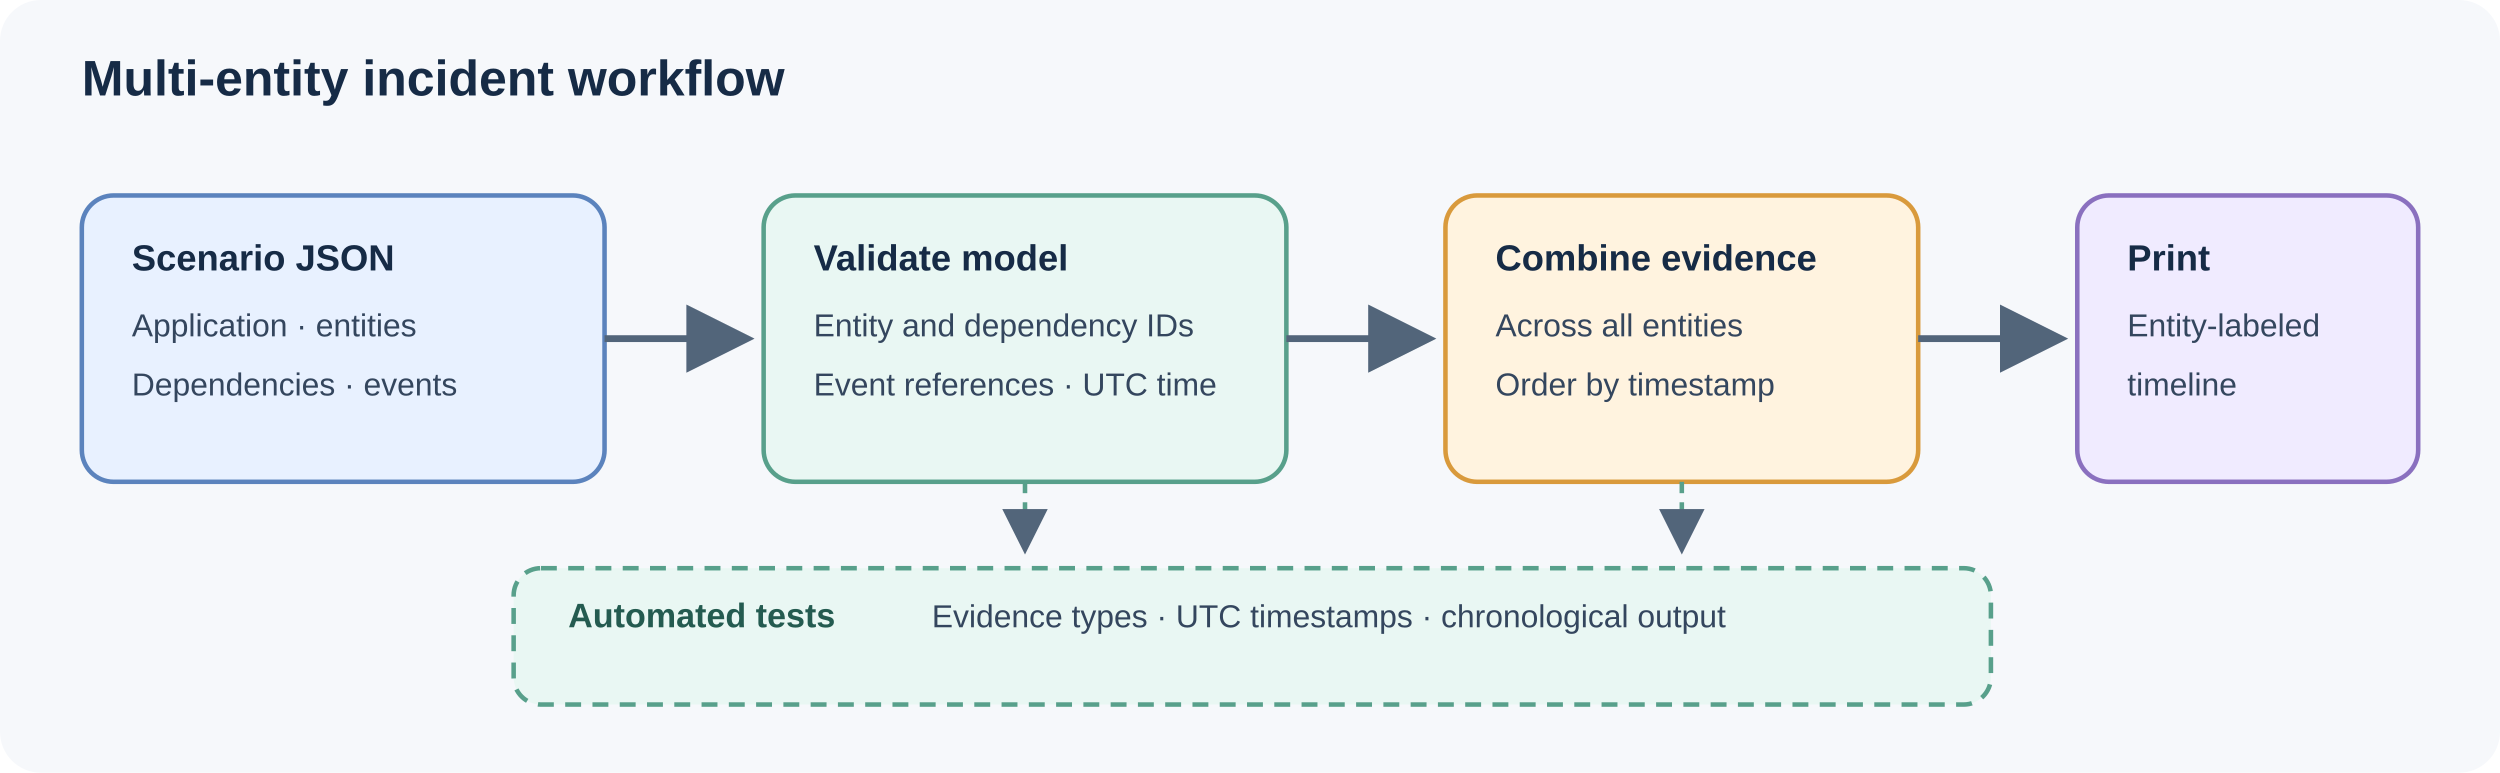
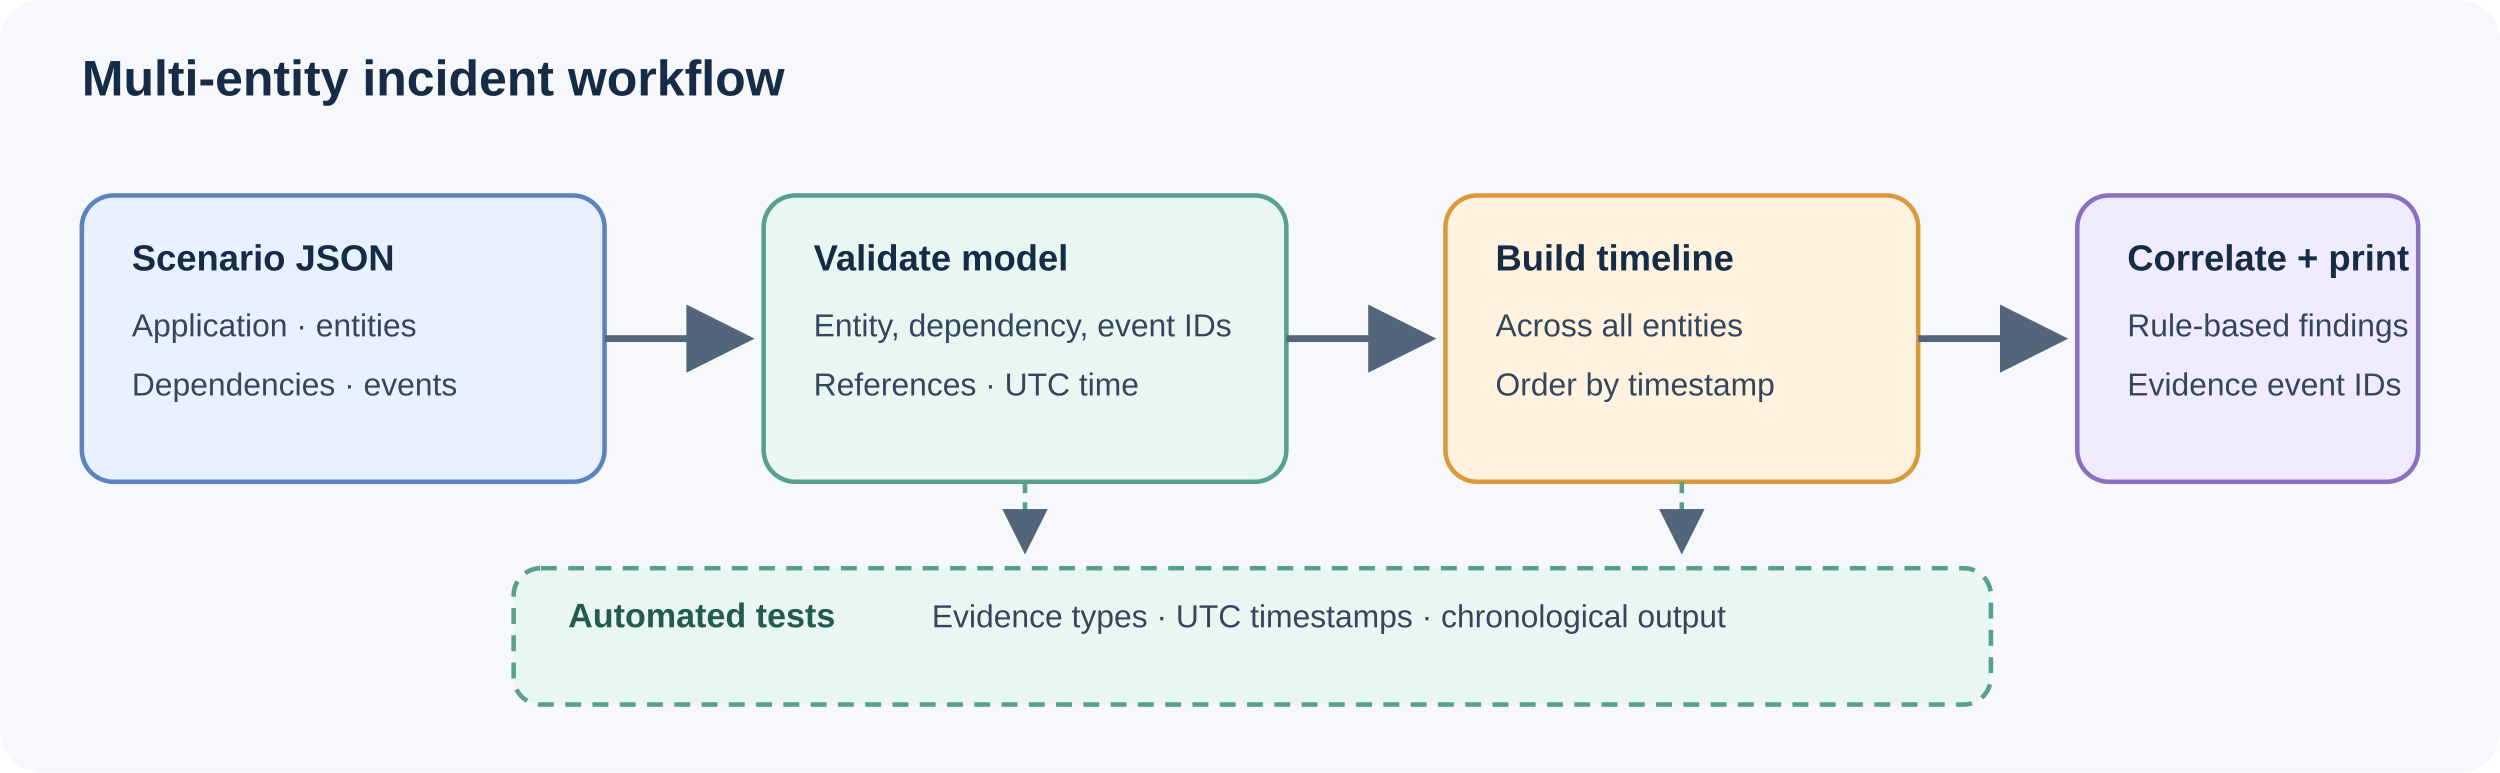
<svg xmlns="http://www.w3.org/2000/svg" width="1100" height="340" viewBox="0 0 1100 340" role="img" aria-labelledby="title desc">
  <defs>
    <marker id="arrow" markerWidth="10" markerHeight="10" refX="8" refY="5" orient="auto">
      <path d="M0,0 L10,5 L0,10 z" fill="#52657a" />
    </marker>
    <style>
      .title{font:700 22px Arial,sans-serif;fill:#162b46}.head{font:700 16px Arial,sans-serif;fill:#162b46}.body{font:14px Arial,sans-serif;fill:#34465e}.test{font:700 15px Arial,sans-serif;fill:#245b50}.testbody{font:14px Arial,sans-serif;fill:#34465e}
    </style>
  </defs>
  <rect width="1100" height="340" rx="18" fill="#f6f8fb" />
  <text x="36" y="42" class="title">Multi-entity incident workflow</text>
  <rect x="36" y="86" width="230" height="126" rx="14" fill="#e8f1ff" stroke="#5b83bd" stroke-width="2" />
  <text x="58" y="119" class="head">Scenario JSON</text>
  <text x="58" y="148" class="body">Application · entities</text>
  <text x="58" y="174" class="body">Dependencies · events</text>
  <path d="M266 149 H326" stroke="#52657a" stroke-width="3" marker-end="url(#arrow)" />
  <rect x="336" y="86" width="230" height="126" rx="14" fill="#e9f7f3" stroke="#58a08b" stroke-width="2" />
  <text x="358" y="119" class="head">Validate model</text>
-   <text x="358" y="148" class="body">Entity and dependency IDs</text>
-   <text x="358" y="174" class="body">Event references · UTC time</text>
+   <text x="358" y="148" class="body">Entity, dependency, event IDs</text>
+   <text x="358" y="174" class="body">References · UTC time</text>
  <path d="M566 149 H626" stroke="#52657a" stroke-width="3" marker-end="url(#arrow)" />
  <rect x="636" y="86" width="208" height="126" rx="14" fill="#fff3df" stroke="#d99a3c" stroke-width="2" />
-   <text x="658" y="119" class="head">Combine evidence</text>
+   <text x="658" y="119" class="head">Build timeline</text>
  <text x="658" y="148" class="body">Across all entities</text>
  <text x="658" y="174" class="body">Order by timestamp</text>
  <path d="M844 149 H904" stroke="#52657a" stroke-width="3" marker-end="url(#arrow)" />
  <rect x="914" y="86" width="150" height="126" rx="14" fill="#f0ebff" stroke="#8a70bf" stroke-width="2" />
-   <text x="936" y="119" class="head">Print</text>
-   <text x="936" y="148" class="body">Entity-labeled</text>
-   <text x="936" y="174" class="body">timeline</text>
+   <text x="936" y="119" class="head">Correlate + print</text>
+   <text x="936" y="148" class="body">Rule-based findings</text>
+   <text x="936" y="174" class="body">Evidence event IDs</text>
  <rect x="226" y="250" width="650" height="60" rx="12" fill="#e9f7f3" stroke="#58a08b" stroke-width="2" stroke-dasharray="7 5" />
  <text x="250" y="276" class="test">Automated tests</text>
  <text x="410" y="276" class="testbody">Evidence types · UTC timestamps · chronological output</text>
  <path d="M451 212 V240" stroke="#58a08b" stroke-width="2" stroke-dasharray="5 4" marker-end="url(#arrow)" />
  <path d="M740 212 V240" stroke="#58a08b" stroke-width="2" stroke-dasharray="5 4" marker-end="url(#arrow)" />
</svg>
